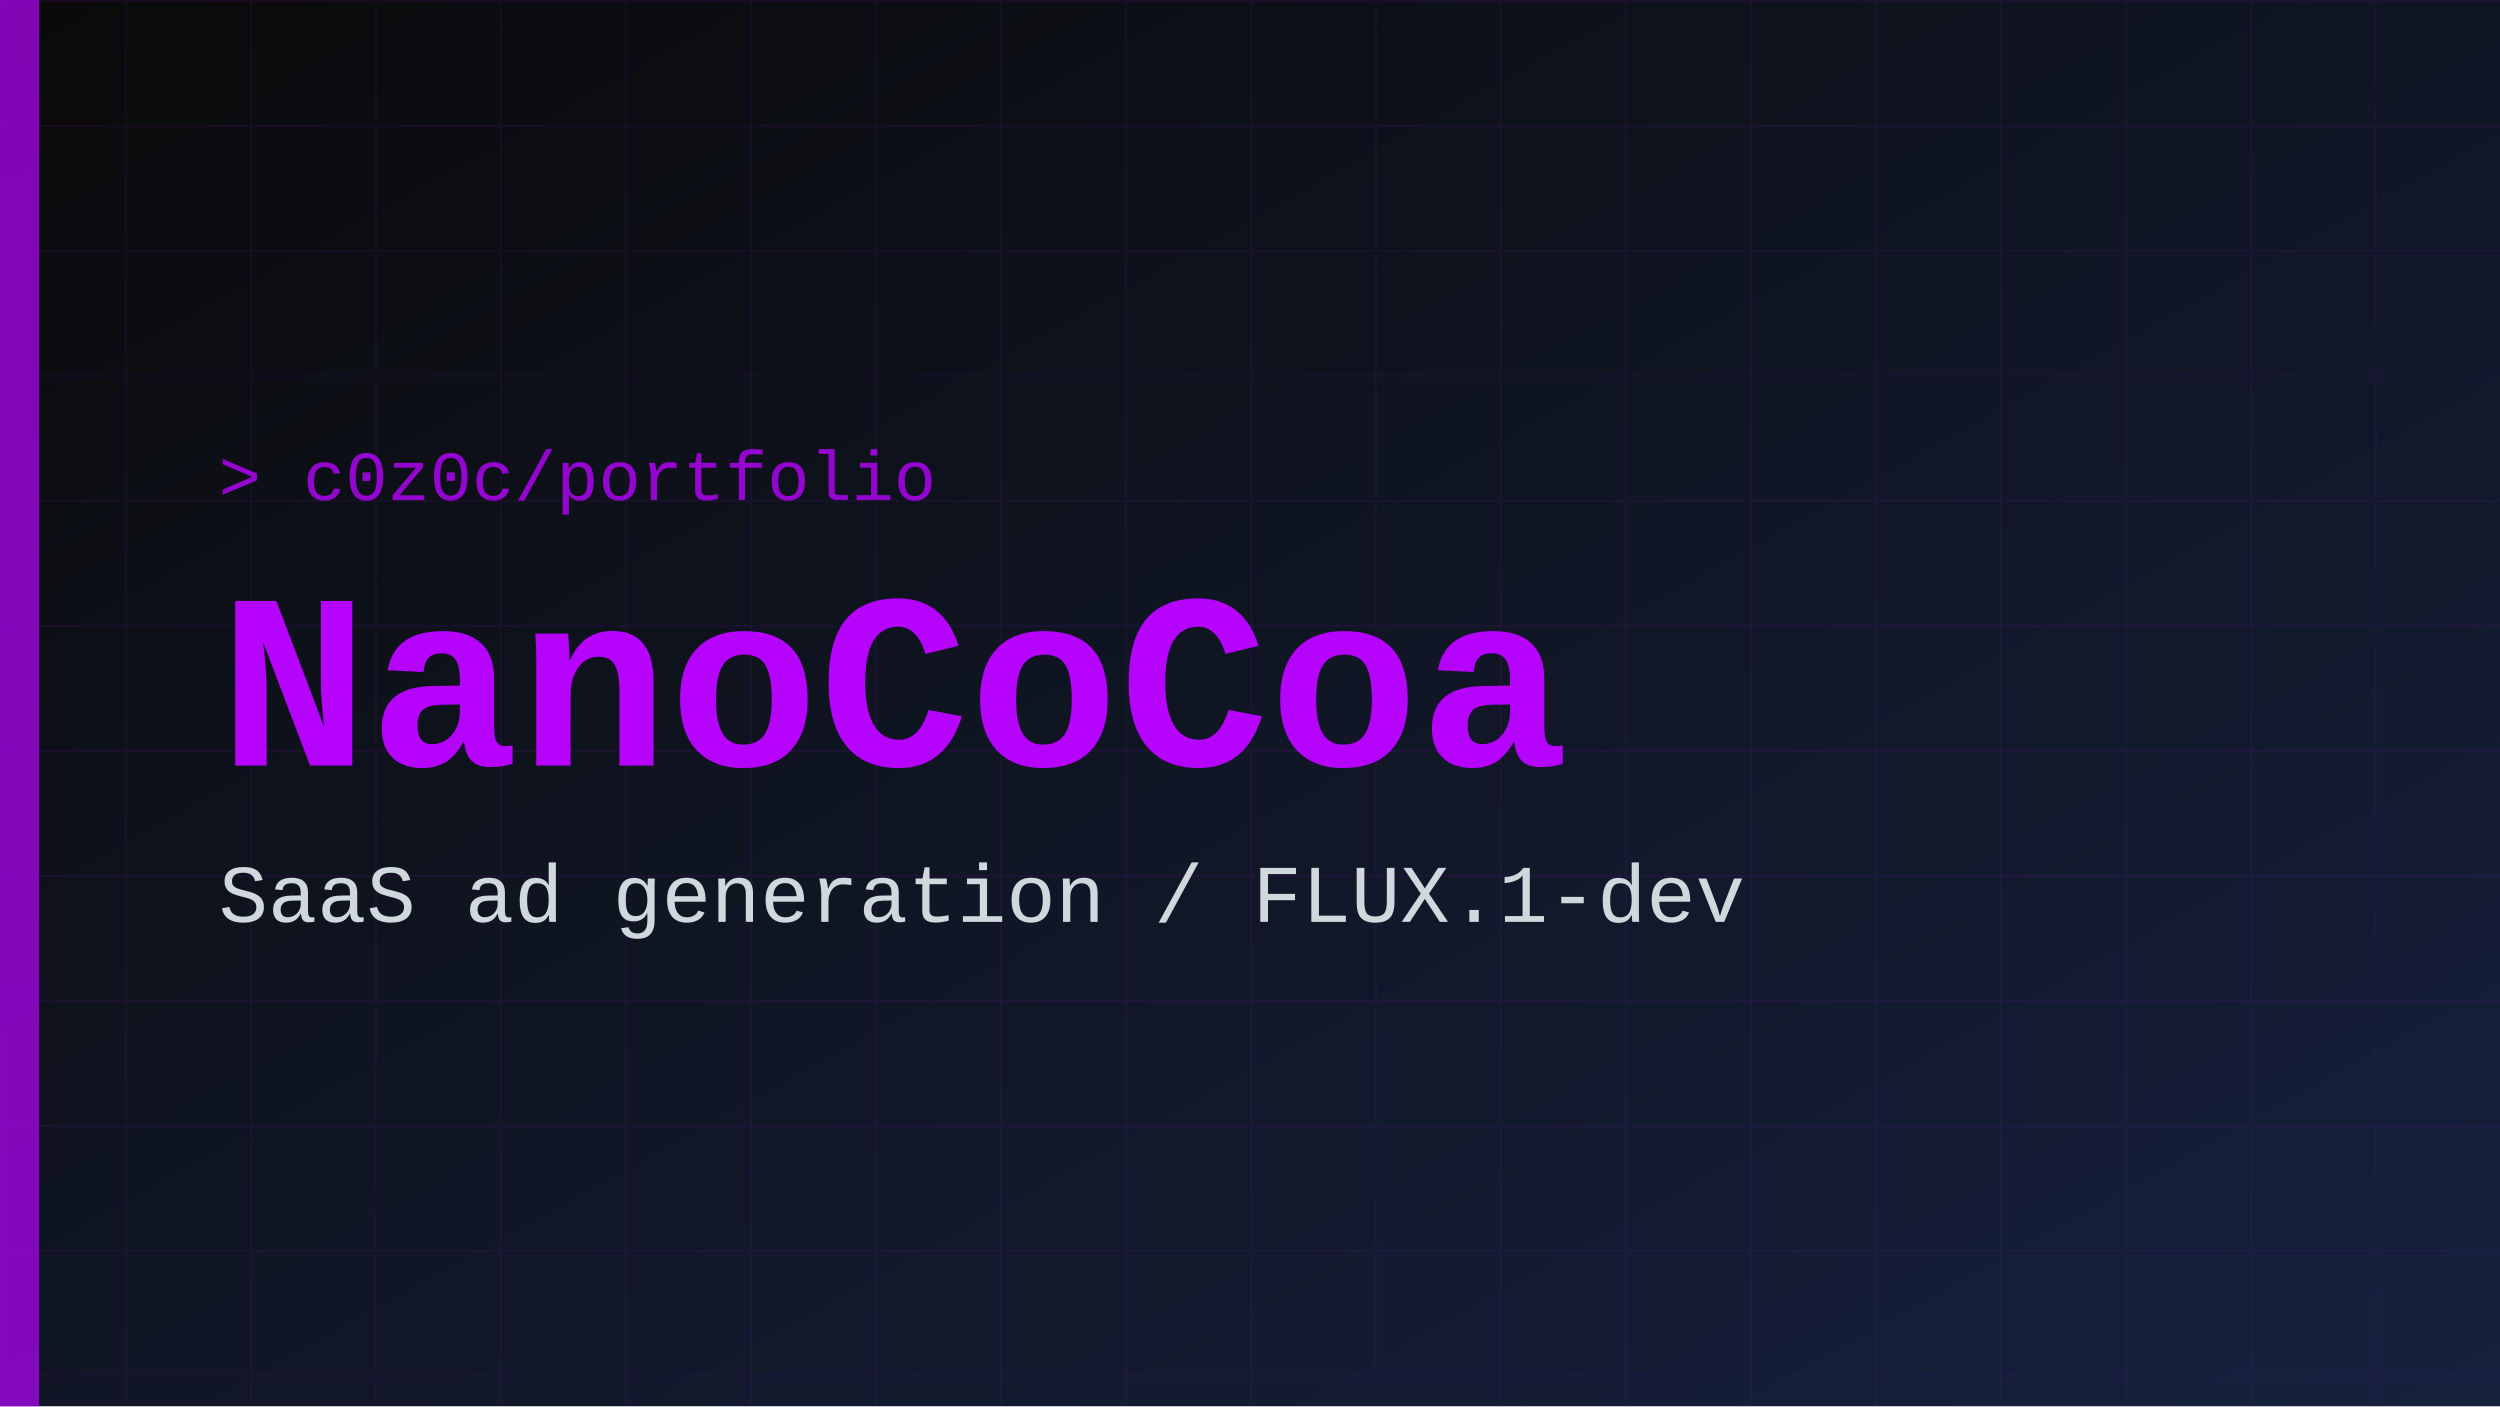
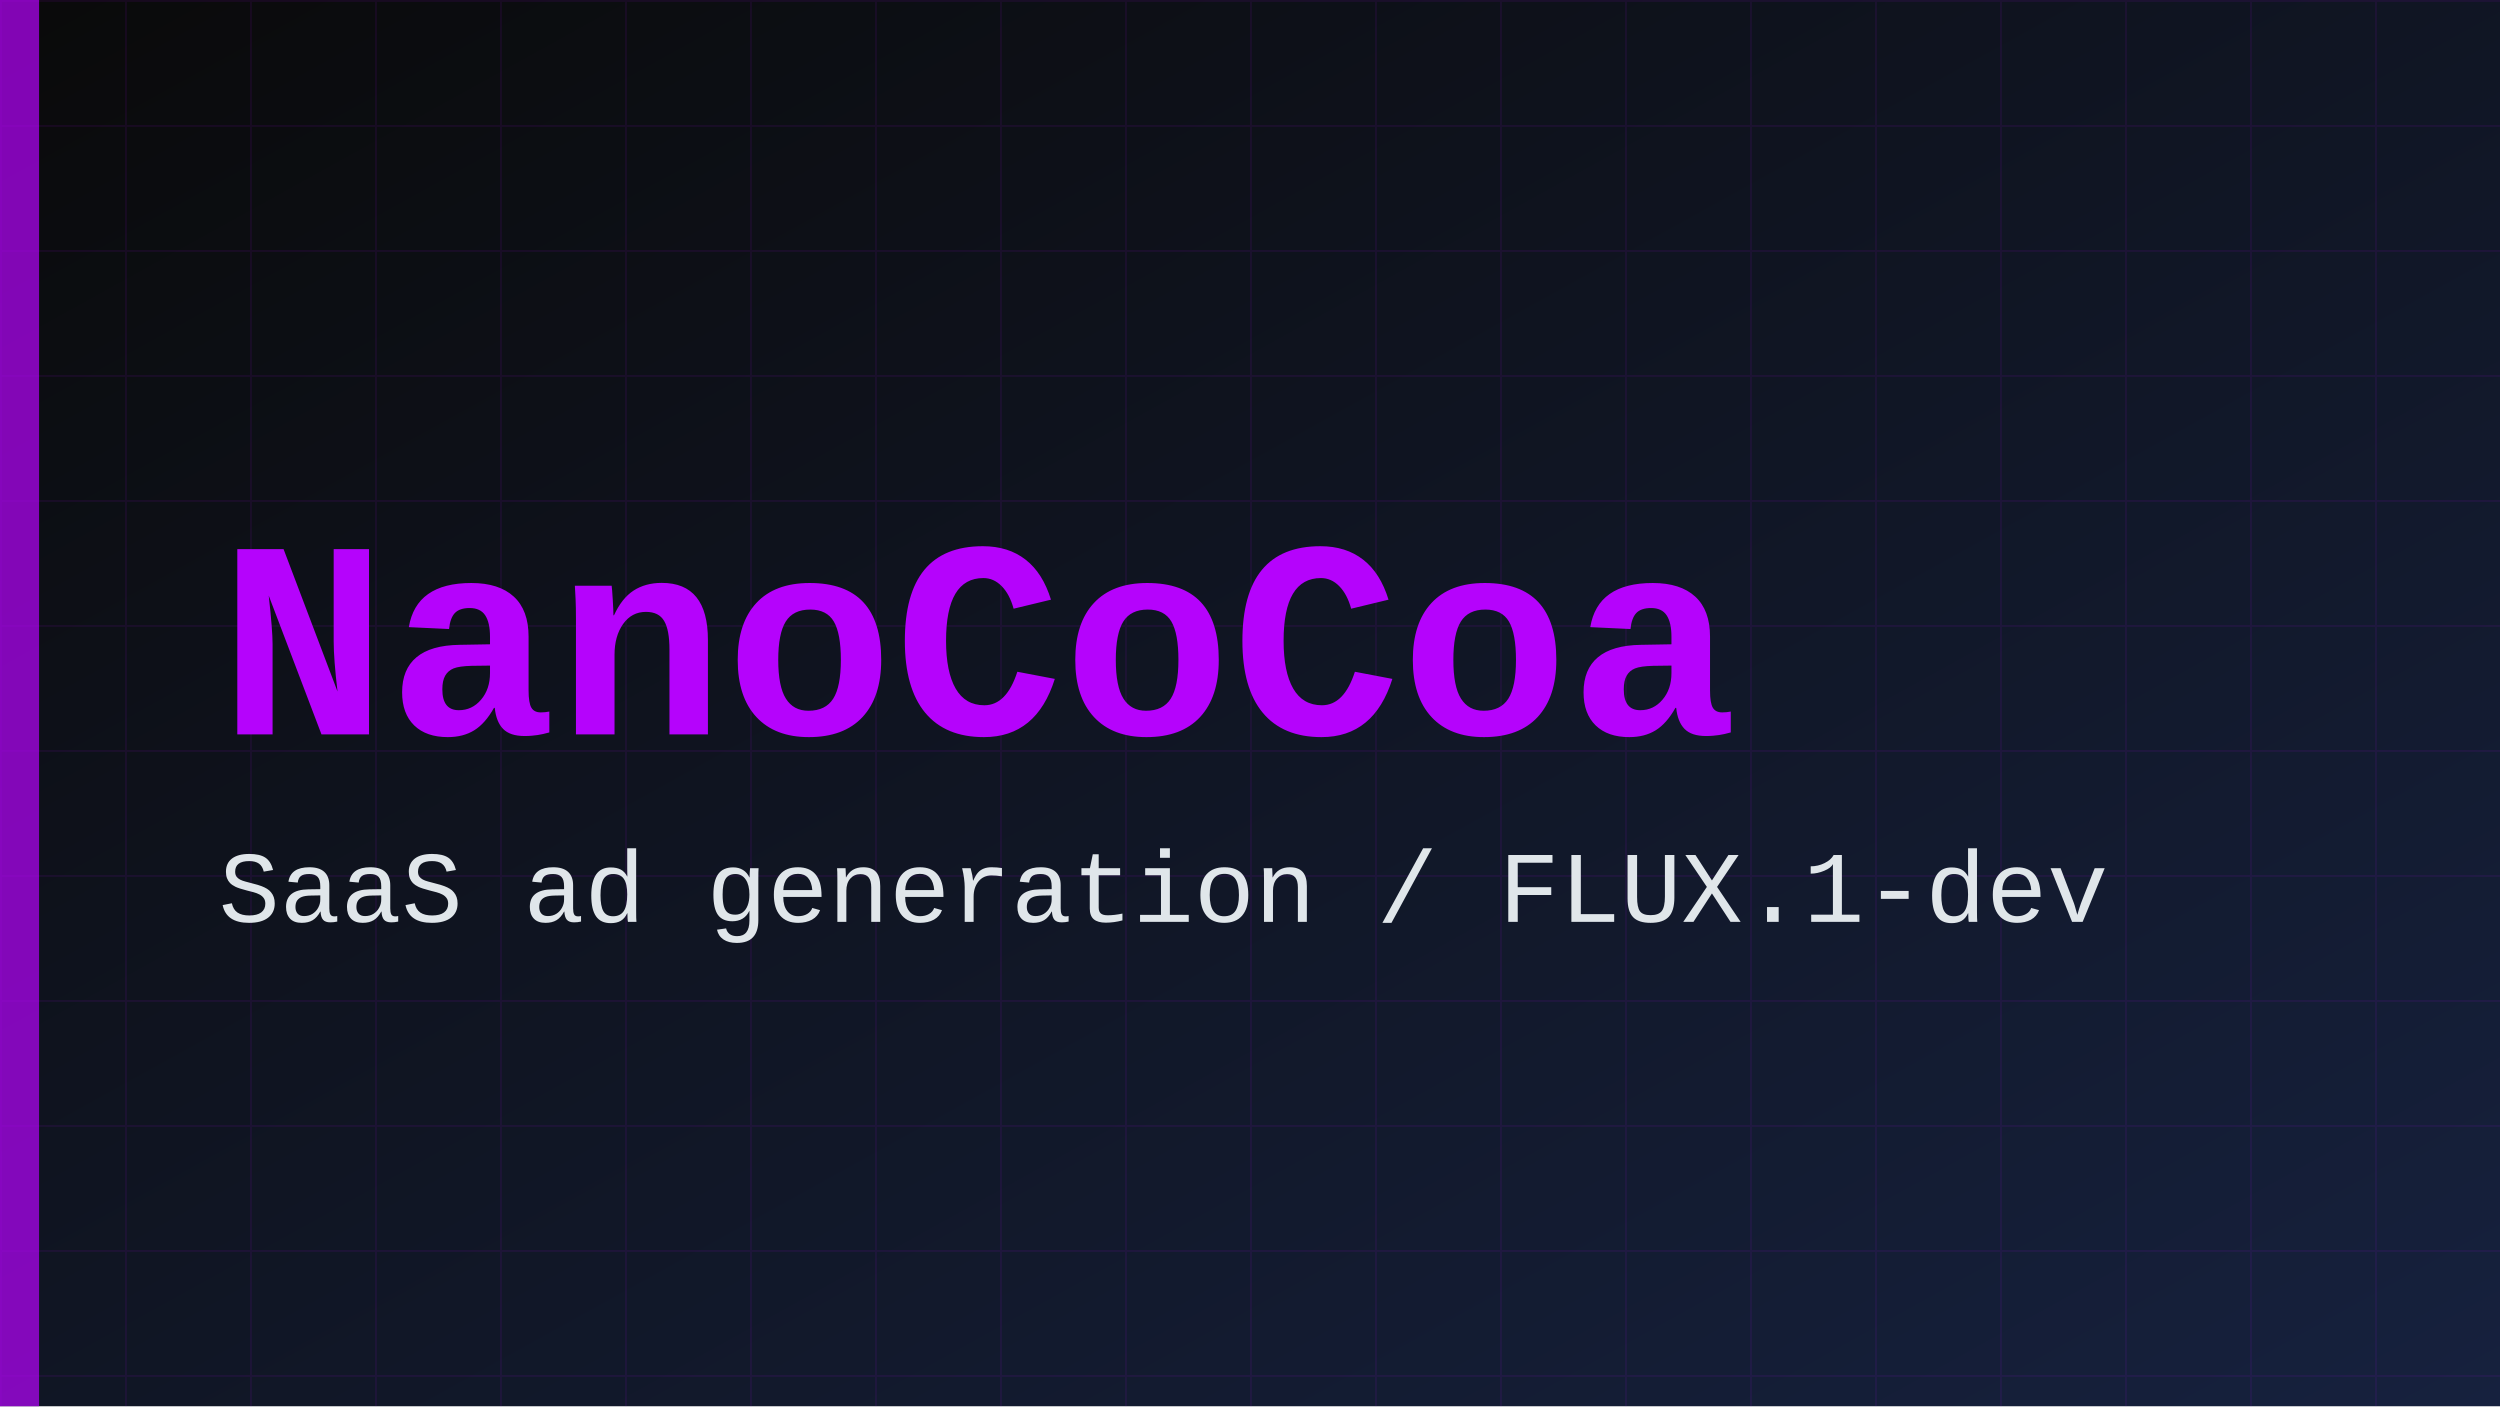
<svg xmlns="http://www.w3.org/2000/svg" width="640" height="360" viewBox="0 0 640 360">
  <defs>
    <linearGradient id="bg" x1="0" y1="0" x2="1" y2="1">
      <stop offset="0" stop-color="#0a0a0a" />
      <stop offset="1" stop-color="#16213e" />
    </linearGradient>
    <pattern id="grid" width="32" height="32" patternUnits="userSpaceOnUse">
      <path d="M32 0H0V32" fill="none" stroke="#b503fc" stroke-opacity="0.08" />
    </pattern>
  </defs>
  <rect width="640" height="360" fill="url(#bg)" />
  <rect width="640" height="360" fill="url(#grid)" />
  <rect x="0" y="0" width="10" height="360" fill="#b503fc" fill-opacity="0.7" />
-   <text x="56" y="128" font-family="Consolas, 'Courier New', monospace" font-size="18" fill="#b503fc" fill-opacity="0.8">&gt; c0z0c/portfolio</text>
-   <text x="56" y="196" font-family="Consolas, 'Courier New', monospace" font-size="64" font-weight="700" fill="#b503fc">NanoCoCoa</text>
-   <text x="56" y="236" font-family="Consolas, 'Courier New', monospace" font-size="21" fill="#cfd8dc">SaaS ad generation / FLUX.1-dev</text>
+   <text x="56" y="188" font-family="Consolas, 'Courier New', monospace" font-size="72" font-weight="700" fill="#b503fc">NanoCoCoa</text>
+   <text x="56" y="236" font-family="Consolas, 'Courier New', monospace" font-size="26" fill="#e0e6ea">SaaS ad generation / FLUX.1-dev</text>
</svg>
